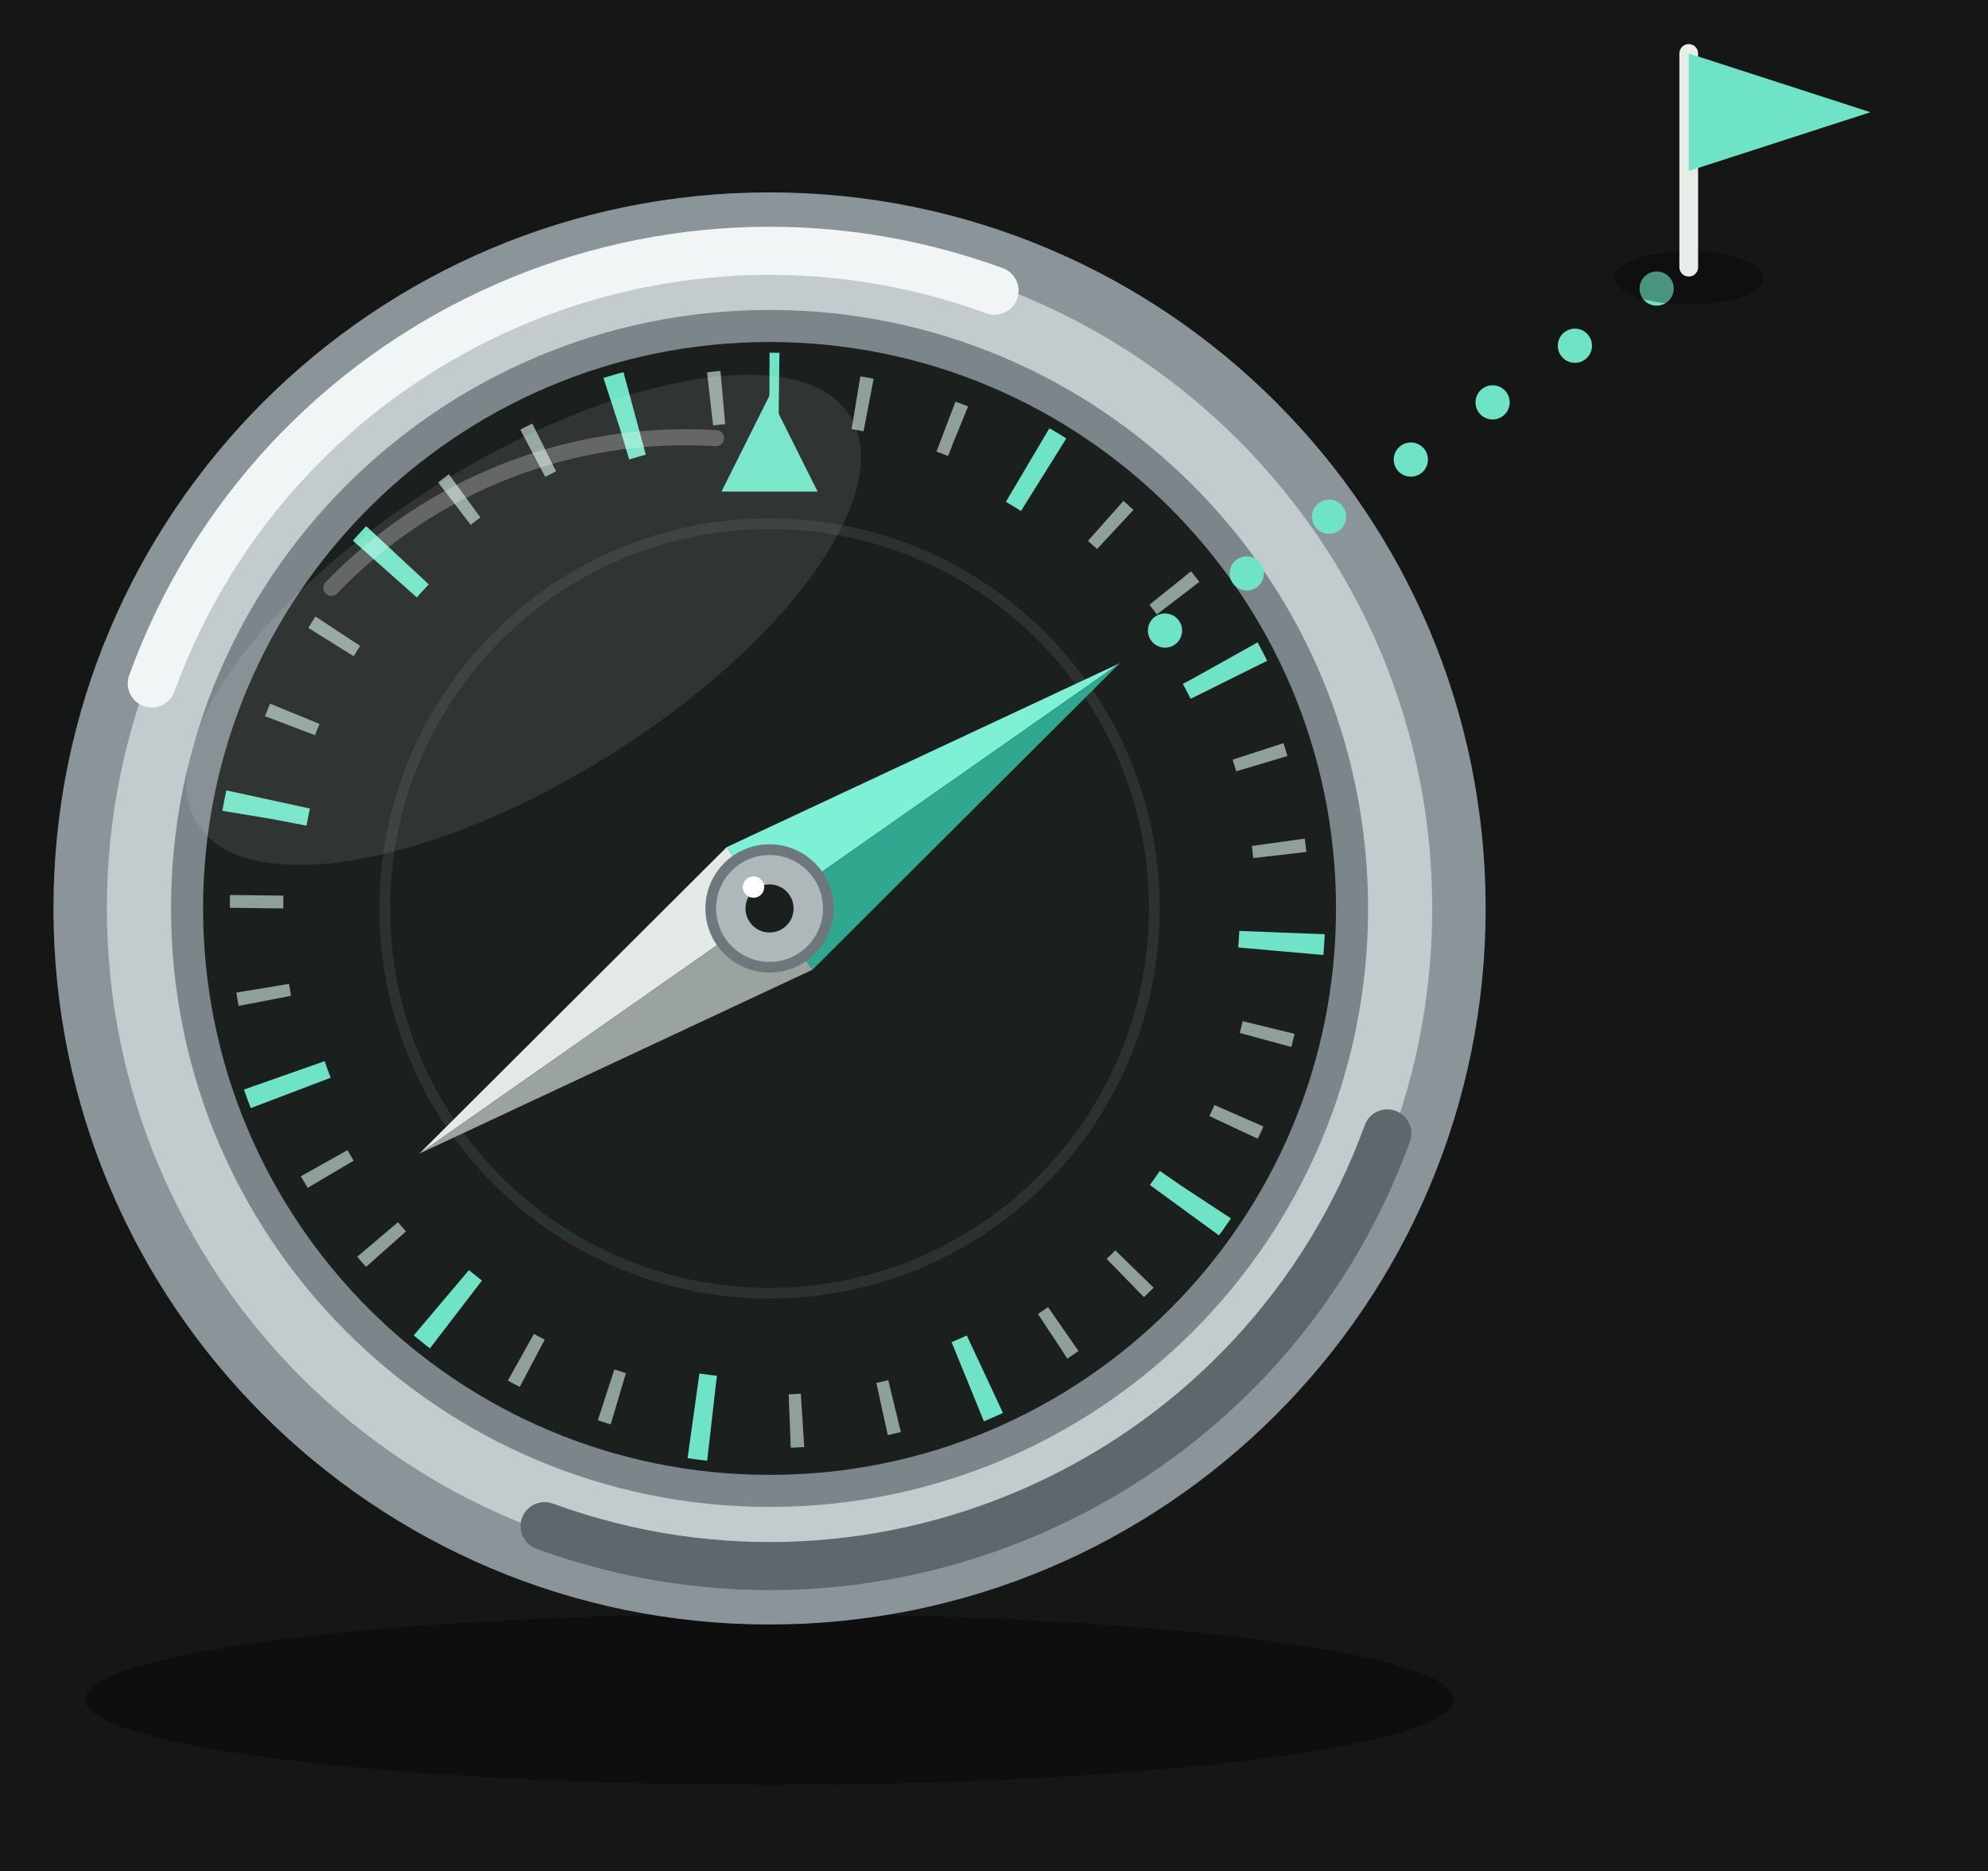
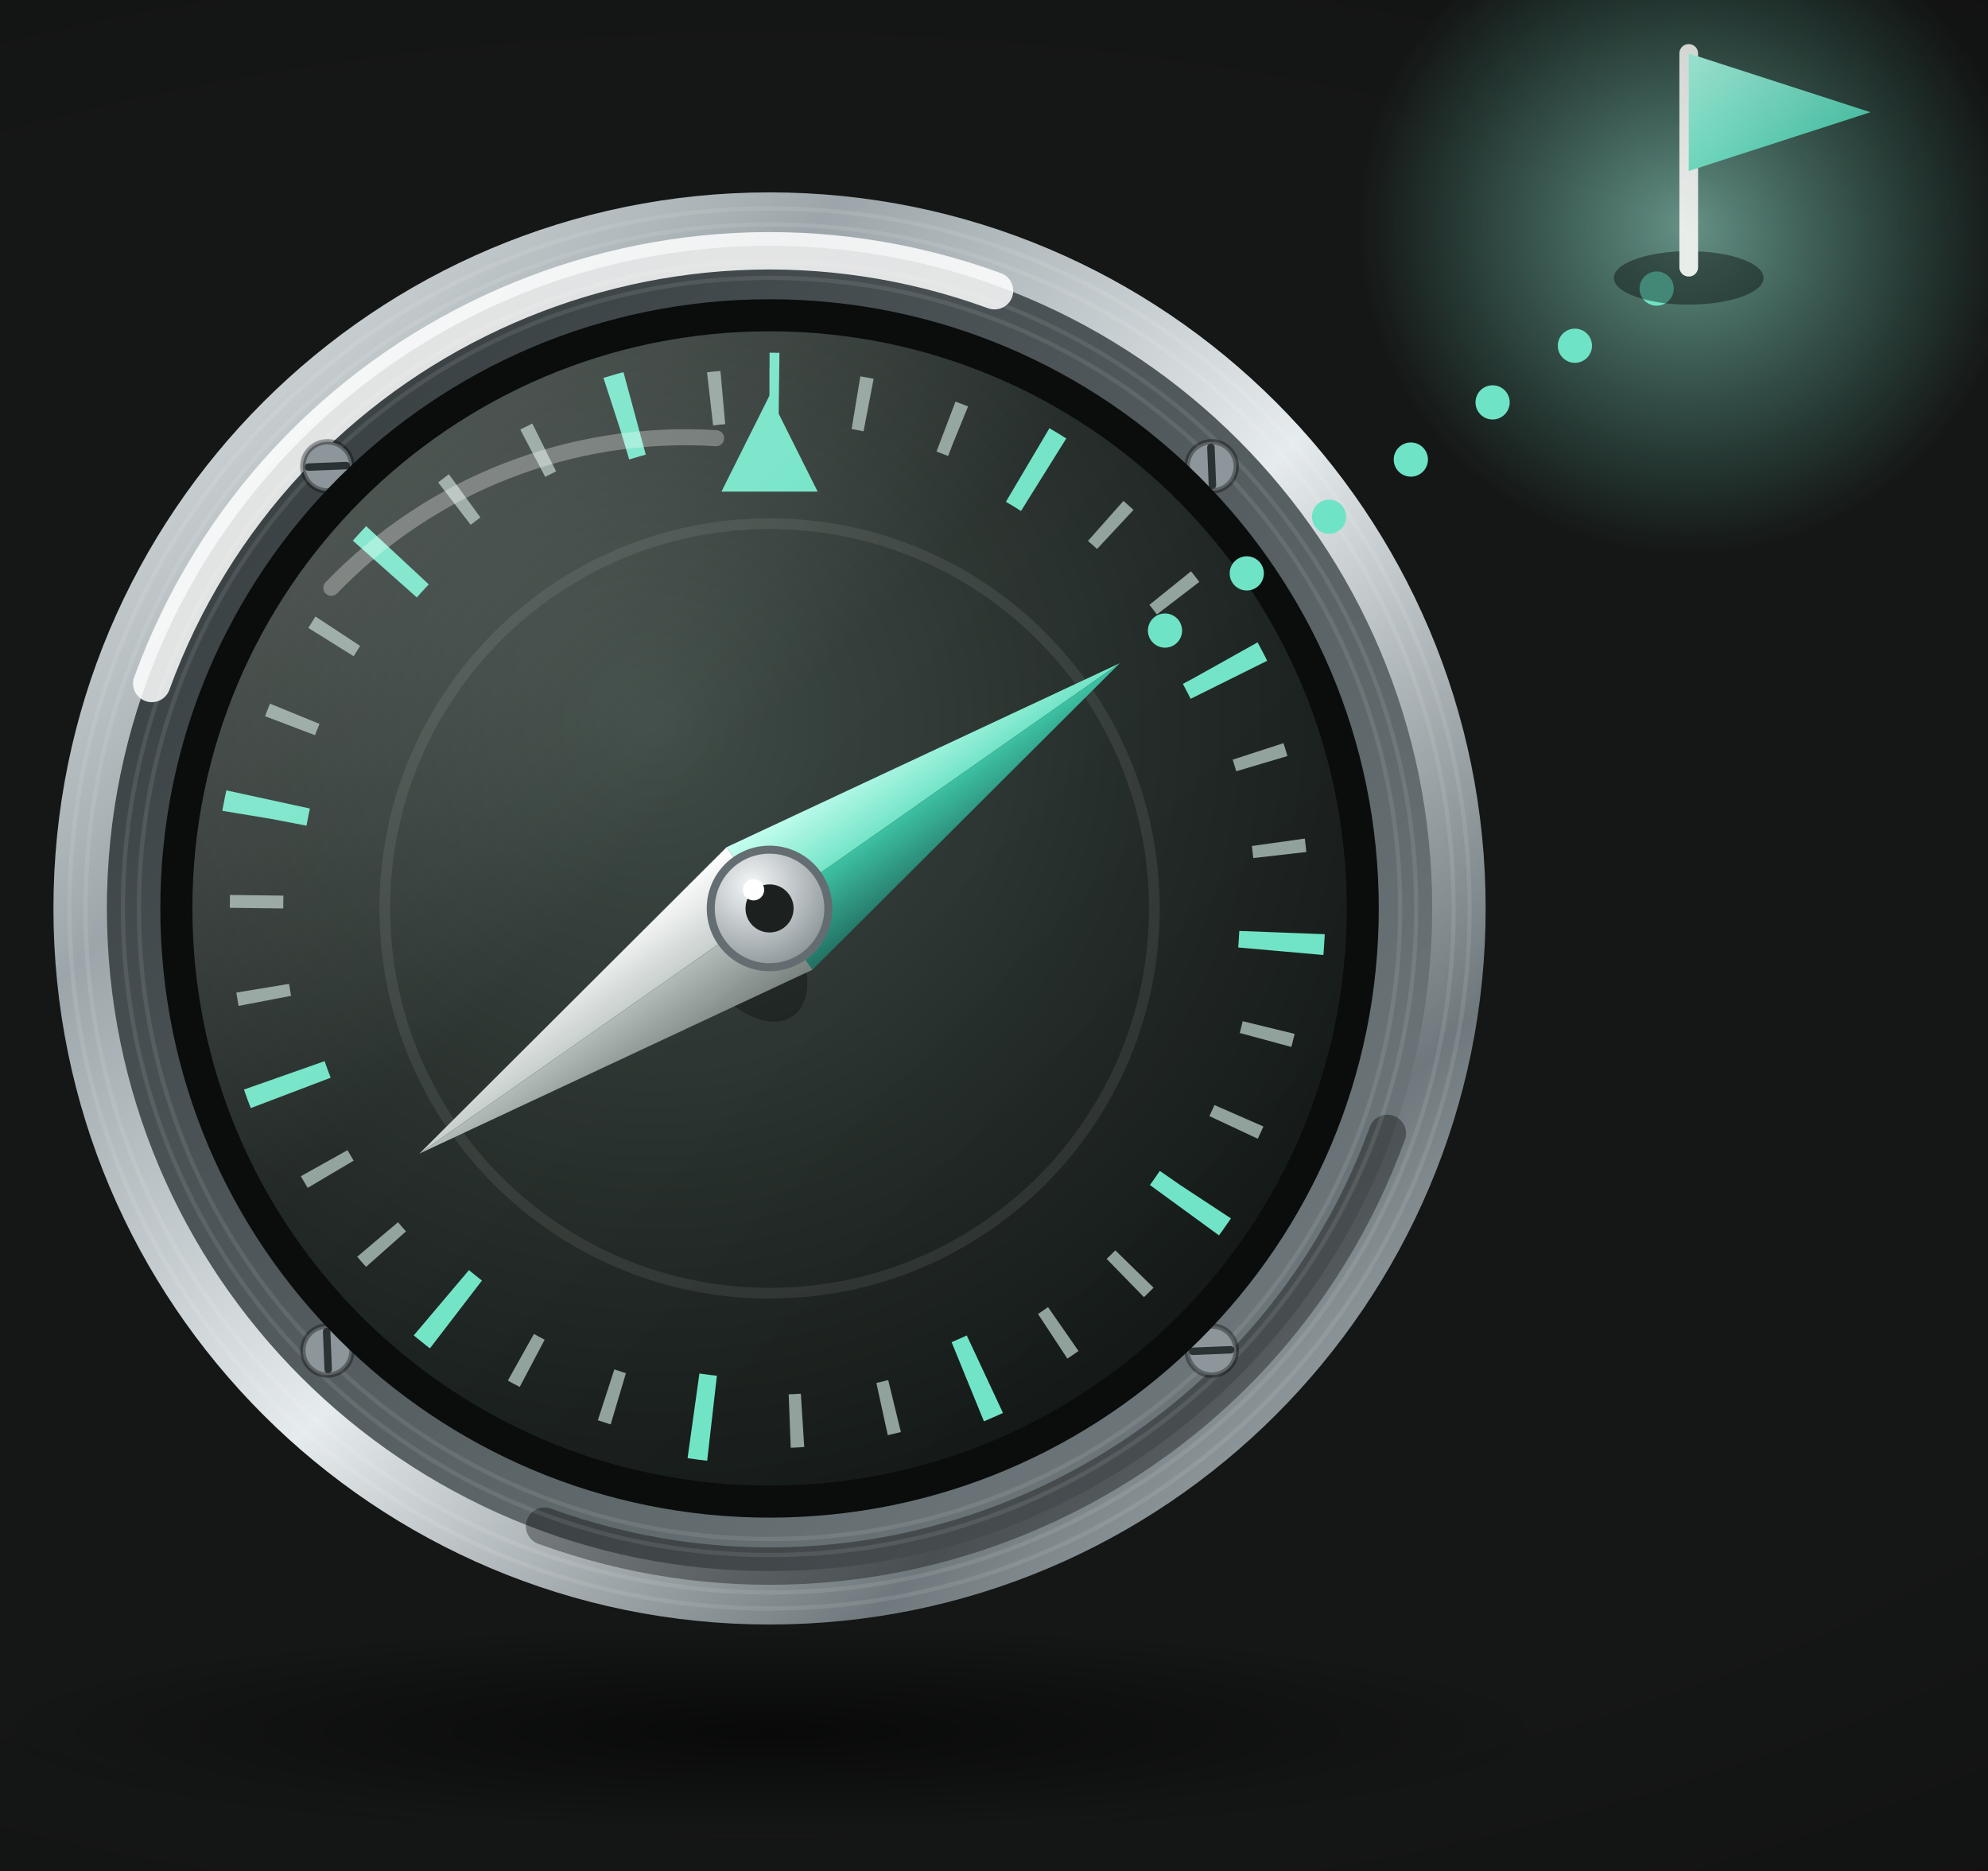
<svg class="motif" viewBox="196 10 372 350" aria-hidden="true" focusable="false">
+   <defs>
+     <linearGradient id="cp-bezel" x1="0" y1="0" x2="1" y2="1">
+       <stop offset="0" stop-color="#FAFCFC" />
+       <stop offset=".28" stop-color="#9CA6AA" />
+       <stop offset=".52" stop-color="#E6EBED" />
+       <stop offset=".78" stop-color="#6F797D" />
+       <stop offset="1" stop-color="#C9D0D3" />
+     </linearGradient>
+     <linearGradient id="cp-bezel2" x1="1" y1="1" x2="0" y2="0">
+       <stop offset="0" stop-color="#788286" />
+       <stop offset="1" stop-color="#2F3638" />
+     </linearGradient>
+     <radialGradient id="cp-face" cx=".4" cy=".34" r=".8">
+       <stop offset="0" stop-color="#37443F" />
+       <stop offset=".6" stop-color="#1B221F" />
+       <stop offset="1" stop-color="#0C100F" />
+     </radialGradient>
+     <linearGradient id="cp-glass" x1="0" y1="0" x2="1" y2="1">
+       <stop offset="0" stop-color="#FFFFFF" stop-opacity=".26" />
+       <stop offset=".42" stop-color="#FFFFFF" stop-opacity=".04" />
+       <stop offset="1" stop-color="#FFFFFF" stop-opacity="0" />
+     </linearGradient>
+     <linearGradient id="cp-nl" x1="0" y1="0" x2="1" y2="0">
+       <stop offset="0" stop-color="#C6FFF1" />
+       <stop offset="1" stop-color="#6FE3C5" />
+     </linearGradient>
+     <linearGradient id="cp-nr" x1="0" y1="0" x2="1" y2="0">
+       <stop offset="0" stop-color="#37BFA0" />
+       <stop offset="1" stop-color="#1B6B5C" />
+     </linearGradient>
+     <linearGradient id="cp-sl" x1="0" y1="0" x2="1" y2="0">
+       <stop offset="0" stop-color="#FFFFFF" />
+       <stop offset="1" stop-color="#C5CDCA" />
+     </linearGradient>
+     <linearGradient id="cp-sr" x1="0" y1="0" x2="1" y2="0">
+       <stop offset="0" stop-color="#AEB8B5" />
+       <stop offset="1" stop-color="#737D7A" />
+     </linearGradient>
+     <radialGradient id="cp-cap" cx=".35" cy=".3" r=".8">
+       <stop offset="0" stop-color="#F4F7F8" />
+       <stop offset="1" stop-color="#7F898D" />
+     </radialGradient>
+     <radialGradient id="cp-shadow" cx=".5" cy=".5" r=".5">
+       <stop offset="0" stop-color="#000" stop-opacity=".6" />
+       <stop offset="1" stop-color="#000" stop-opacity="0" />
+     </radialGradient>
+     <radialGradient id="cp-glow" cx=".5" cy=".5" r=".5">
+       <stop offset="0" stop-color="#A9F6E2" stop-opacity=".55" />
+       <stop offset="1" stop-color="#6FE3C5" stop-opacity="0" />
+     </radialGradient>
+     <linearGradient id="cp-flag" x1="0" y1="0" x2="1" y2="1">
+       <stop offset="0" stop-color="#A9F6E2" />
+       <stop offset="1" stop-color="#38C3A2" />
+     </linearGradient>
+     <radialGradient id="cp-vg" cx=".5" cy=".5" r=".78">
+       <stop offset=".55" stop-color="#000" stop-opacity="0" />
+       <stop offset="1" stop-color="#000" stop-opacity=".42" />
+     </radialGradient>
+   </defs>
  <rect x="0" y="0" width="680" height="370" rx="12" fill="#151716" />
-   <ellipse cx="340" cy="328" rx="128" ry="16" fill="#000" fill-opacity=".4" />
-   <circle cx="340" cy="180" r="134" fill="#8B9599" />
-   <circle cx="340" cy="180" r="124" fill="#C3CBCE" />
-   <path d="M224.4 137.9 A123 123 0 0 1 382.1 64.4" fill="none" stroke="#F1F5F6" stroke-width="9" stroke-linecap="round" />
-   <path d="M455.6 222.1 A123 123 0 0 1 297.9 295.6" fill="none" stroke="#5E686C" stroke-width="9" stroke-linecap="round" />
-   <circle cx="340" cy="180" r="112" fill="#7C868A" />
-   <circle cx="340" cy="180" r="106" fill="#1B201E" />
+   <ellipse cx="340" cy="334" rx="150" ry="20" fill="url(#cp-shadow)" />
+   <circle cx="512" cy="52" r="62" fill="url(#cp-glow)" />
+   <circle cx="340" cy="180" r="134" fill="url(#cp-bezel)" />
+   <circle cx="340" cy="180" r="124" fill="url(#cp-bezel2)" />
+   <path d="M224.4 137.9 A123 123 0 0 1 382.1 64.4" fill="none" stroke="#FFFFFF" stroke-opacity=".85" stroke-width="7" stroke-linecap="round" />
+   <path d="M455.6 222.1 A123 123 0 0 1 297.9 295.6" fill="none" stroke="#000000" stroke-opacity=".35" stroke-width="7" stroke-linecap="round" />
+   <circle cx="340" cy="180" r="118" fill="none" stroke="#FFFFFF" stroke-opacity=".09" stroke-width=".8" />
+   <circle cx="340" cy="180" r="121" fill="none" stroke="#FFFFFF" stroke-opacity=".09" stroke-width=".8" />
+   <circle cx="340" cy="180" r="128" fill="none" stroke="#FFFFFF" stroke-opacity=".09" stroke-width=".8" />
+   <circle cx="340" cy="180" r="131" fill="none" stroke="#FFFFFF" stroke-opacity=".09" stroke-width=".8" />
+   <g transform="rotate(45 340 180)">
+     <circle cx="340" cy="63" r="4.6" fill="#8D979B" />
+     <circle cx="340" cy="63" r="4.6" fill="none" stroke="#000" stroke-opacity=".35" />
+     <line x1="337.4" y1="60.6" x2="342.6" y2="65.4" stroke="#2B3234" stroke-width="1.4" stroke-linecap="round" />
+   </g>
+   <g transform="rotate(135 340 180)">
+     <circle cx="340" cy="63" r="4.6" fill="#8D979B" />
+     <circle cx="340" cy="63" r="4.6" fill="none" stroke="#000" stroke-opacity=".35" />
+     <line x1="337.4" y1="60.6" x2="342.6" y2="65.4" stroke="#2B3234" stroke-width="1.4" stroke-linecap="round" />
+   </g>
+   <g transform="rotate(225 340 180)">
+     <circle cx="340" cy="63" r="4.6" fill="#8D979B" />
+     <circle cx="340" cy="63" r="4.6" fill="none" stroke="#000" stroke-opacity=".35" />
+     <line x1="337.4" y1="60.6" x2="342.6" y2="65.4" stroke="#2B3234" stroke-width="1.4" stroke-linecap="round" />
+   </g>
+   <g transform="rotate(315 340 180)">
+     <circle cx="340" cy="63" r="4.6" fill="#8D979B" />
+     <circle cx="340" cy="63" r="4.6" fill="none" stroke="#000" stroke-opacity=".35" />
+     <line x1="337.4" y1="60.6" x2="342.6" y2="65.4" stroke="#2B3234" stroke-width="1.4" stroke-linecap="round" />
+   </g>
+   <circle cx="340" cy="180" r="114" fill="#0A0D0C" />
+   <circle cx="340" cy="180" r="108" fill="url(#cp-face)" />
  <g transform="rotate(-90 340 180)">
    <circle cx="340" cy="180" r="96" fill="none" stroke="#8FA09A" stroke-width="10" stroke-dasharray="2.4 15.05" stroke-dashoffset="1.2" />
    <circle cx="340" cy="180" r="96" fill="none" stroke="#6FE3C5" stroke-width="16" stroke-dasharray="3.5 48.86" stroke-dashoffset="1.75" />
  </g>
-   <circle cx="340" cy="180" r="72" fill="none" stroke="#2C3230" stroke-width="2" />
+   <circle cx="340" cy="180" r="72" fill="none" stroke="#FFFFFF" stroke-opacity=".08" stroke-width="2" />
  <polygon points="340,84 331,102 349,102" fill="#6FE3C5" />
+   <ellipse cx="344" cy="188" rx="15" ry="9" fill="#000" fill-opacity=".35" transform="rotate(55 340 180)" />
  <g class="cp-needle" transform="rotate(55 340 180)">
-     <polygon points="340,100 326,180 340,180" fill="#7EF0D6" />
-     <polygon points="340,100 354,180 340,180" fill="#2FA88F" />
-     <polygon points="340,260 326,180 340,180" fill="#E4E9E7" />
-     <polygon points="340,260 354,180 340,180" fill="#9AA3A0" />
+     <polygon points="340,100 326,180 340,180" fill="url(#cp-nl)" />
+     <polygon points="340,100 354,180 340,180" fill="url(#cp-nr)" />
+     <polygon points="340,260 326,180 340,180" fill="url(#cp-sl)" />
+     <polygon points="340,260 354,180 340,180" fill="url(#cp-sr)" />
  </g>
-   <circle cx="340" cy="180" r="11" fill="#AEB7BA" stroke="#6E787C" stroke-width="2" />
-   <circle cx="340" cy="180" r="4.5" fill="#1B201E" />
-   <circle cx="337" cy="176" r="2" fill="#FFFFFF" />
-   <ellipse cx="294" cy="126" rx="72" ry="30" transform="rotate(-32 294 126)" fill="#FFFFFF" fill-opacity=".09" />
-   <path d="M258 120 A92 92 0 0 1 330 92" fill="none" stroke="#FFFFFF" stroke-opacity=".25" stroke-width="3" stroke-linecap="round" />
+   <circle cx="340" cy="180" r="11" fill="url(#cp-cap)" stroke="#5E686C" stroke-width="1.5" />
+   <circle cx="340" cy="180" r="4.5" fill="#141918" />
+   <circle cx="337" cy="176.5" r="2" fill="#FFFFFF" />
+   <circle cx="340" cy="180" r="108" fill="url(#cp-glass)" />
+   <path d="M258 120 A92 92 0 0 1 330 92" fill="none" stroke="#FFFFFF" stroke-opacity=".3" stroke-width="3" stroke-linecap="round" />
  <circle class="cp-dot" style="--d:1.20s" cx="414.0" cy="128.0" r="3.2" fill="#6FE3C5" />
  <circle class="cp-dot" style="--d:1.32s" cx="429.3" cy="117.3" r="3.2" fill="#6FE3C5" />
  <circle class="cp-dot" style="--d:1.44s" cx="444.7" cy="106.7" r="3.2" fill="#6FE3C5" />
  <circle class="cp-dot" style="--d:1.56s" cx="460.0" cy="96.0" r="3.2" fill="#6FE3C5" />
  <circle class="cp-dot" style="--d:1.68s" cx="475.3" cy="85.3" r="3.2" fill="#6FE3C5" />
  <circle class="cp-dot" style="--d:1.80s" cx="490.7" cy="74.7" r="3.2" fill="#6FE3C5" />
  <circle class="cp-dot" style="--d:1.92s" cx="506.0" cy="64.0" r="3.2" fill="#6FE3C5" />
-   <ellipse cx="512" cy="62" rx="14" ry="5" fill="#000" fill-opacity=".35" />
+   <ellipse cx="512" cy="62" rx="14" ry="5" fill="#000" fill-opacity=".4" />
  <g class="cp-flag">
    <line x1="512" y1="60" x2="512" y2="20" stroke="#E9EDEA" stroke-width="3.5" stroke-linecap="round" />
-     <polygon points="512,20 546,31 512,42" fill="#6FE3C5" />
+     <polygon points="512,20 546,31 512,42" fill="url(#cp-flag)" />
  </g>
+   <rect x="0" y="0" width="680" height="370" rx="12" fill="url(#cp-vg)" pointer-events="none" />
</svg>
